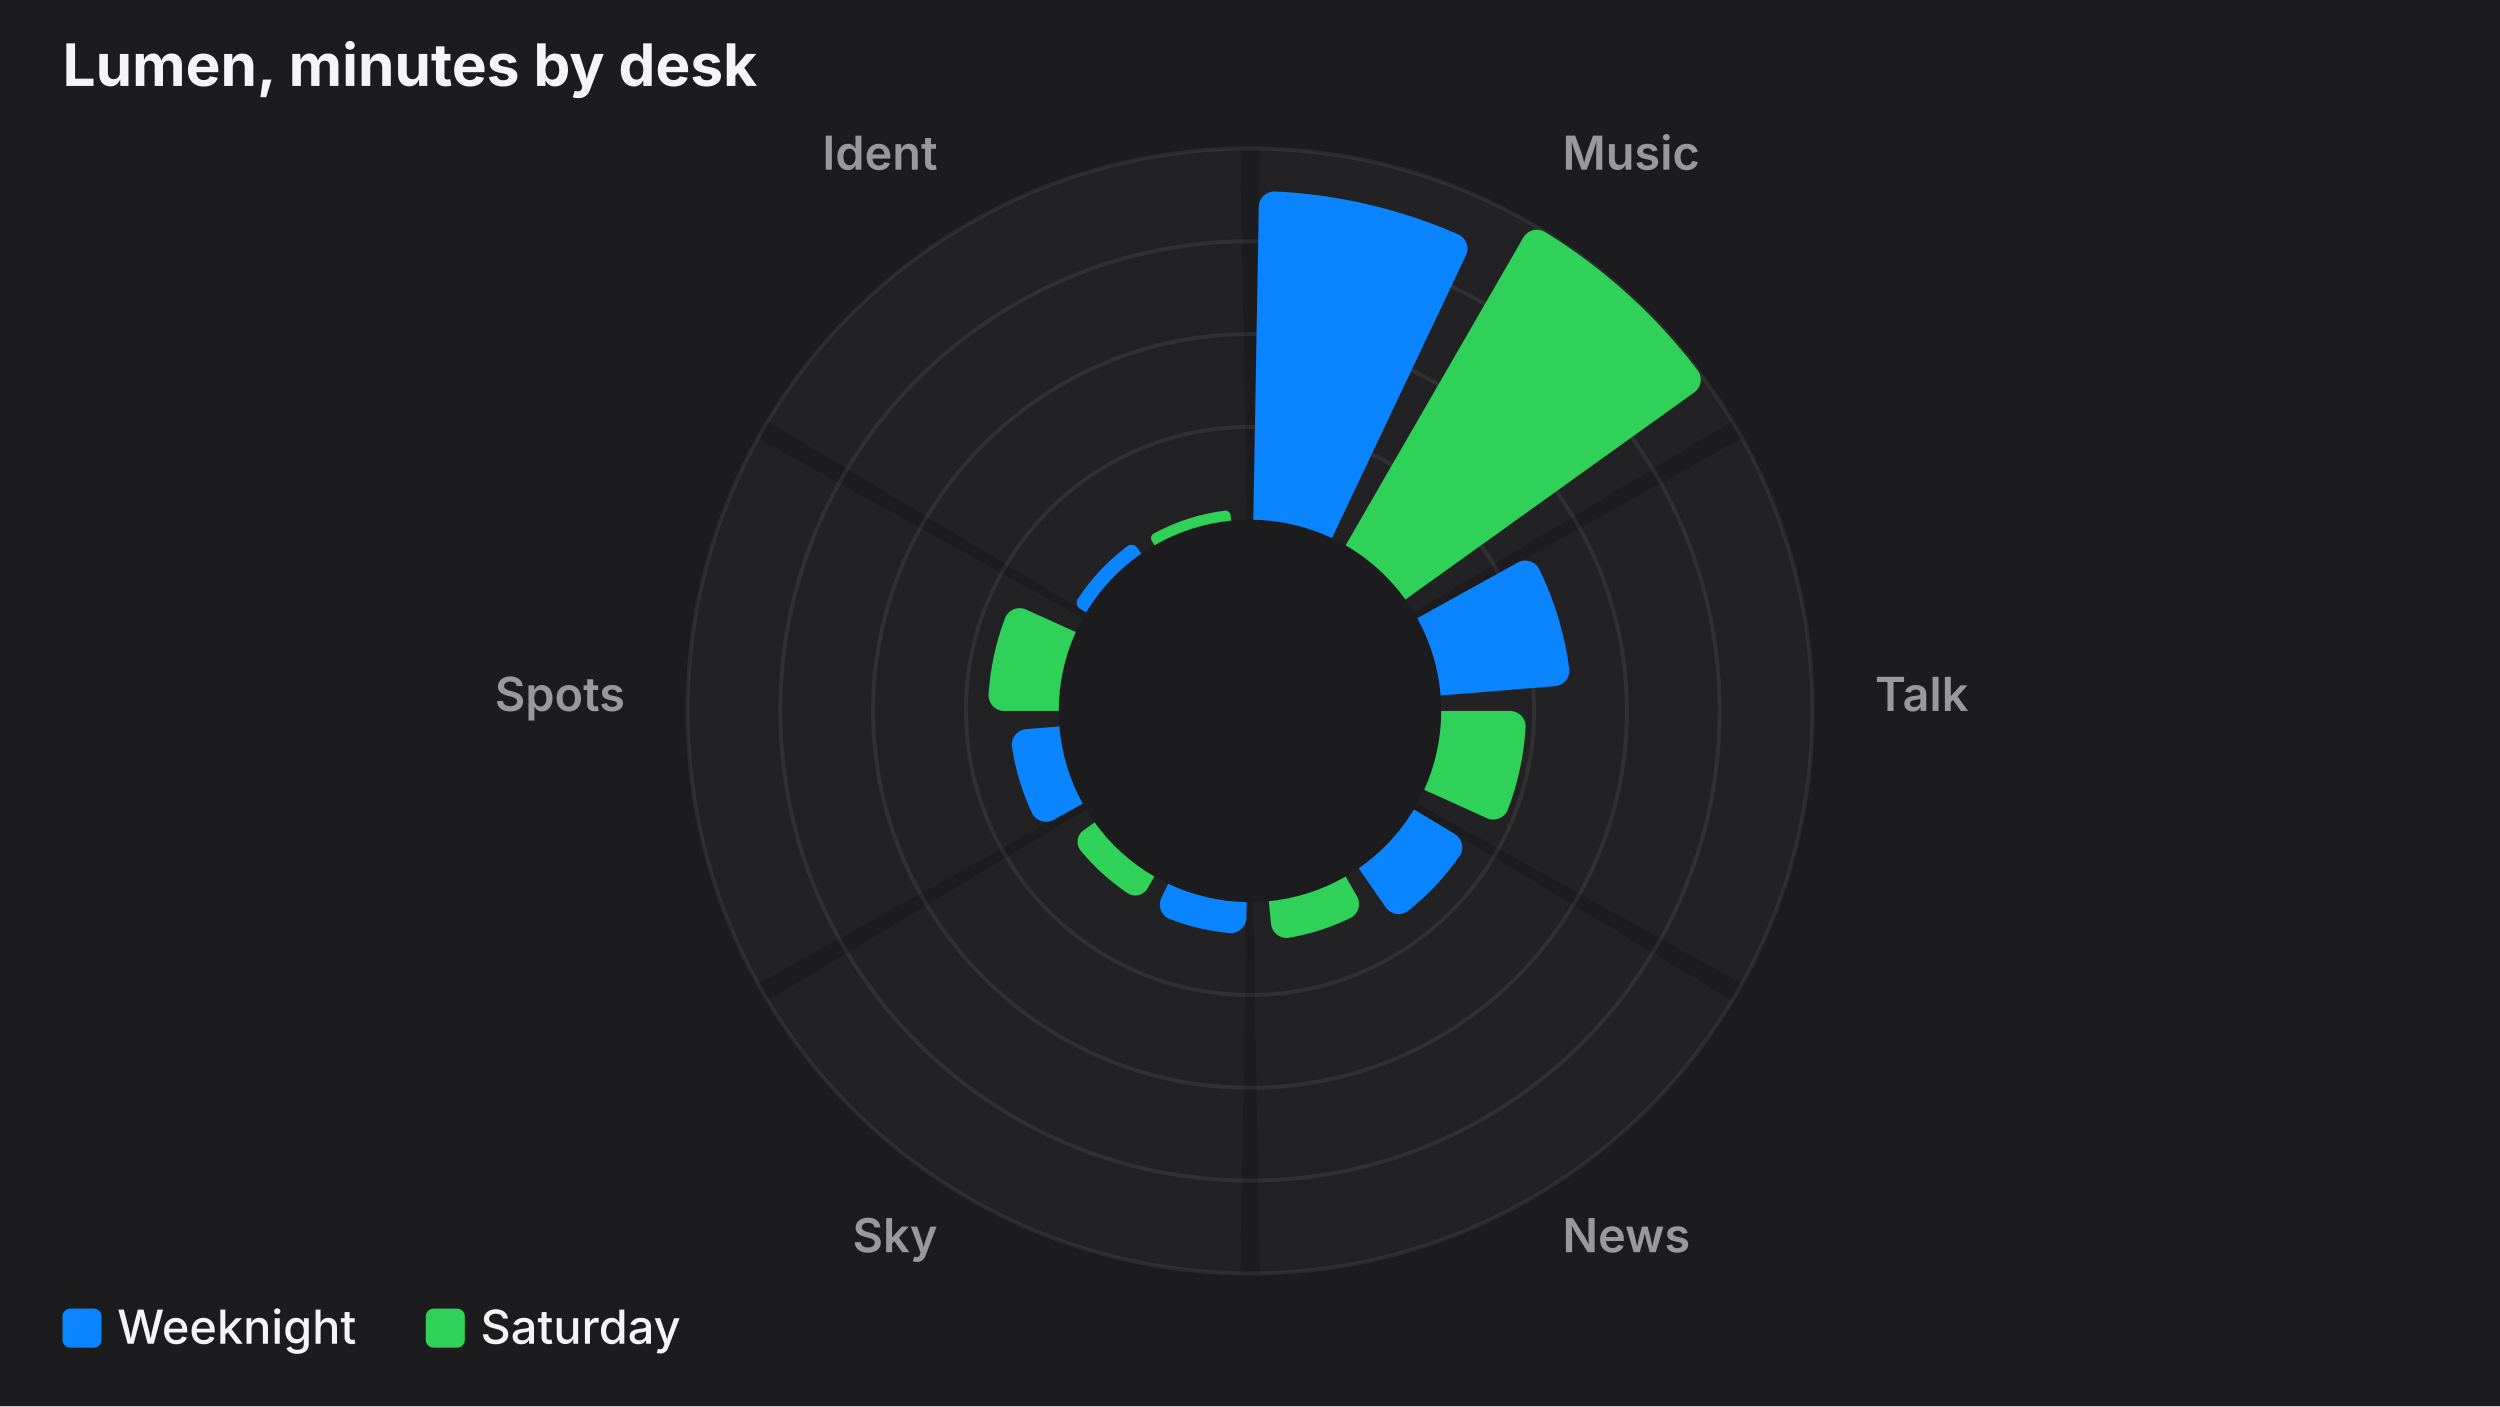
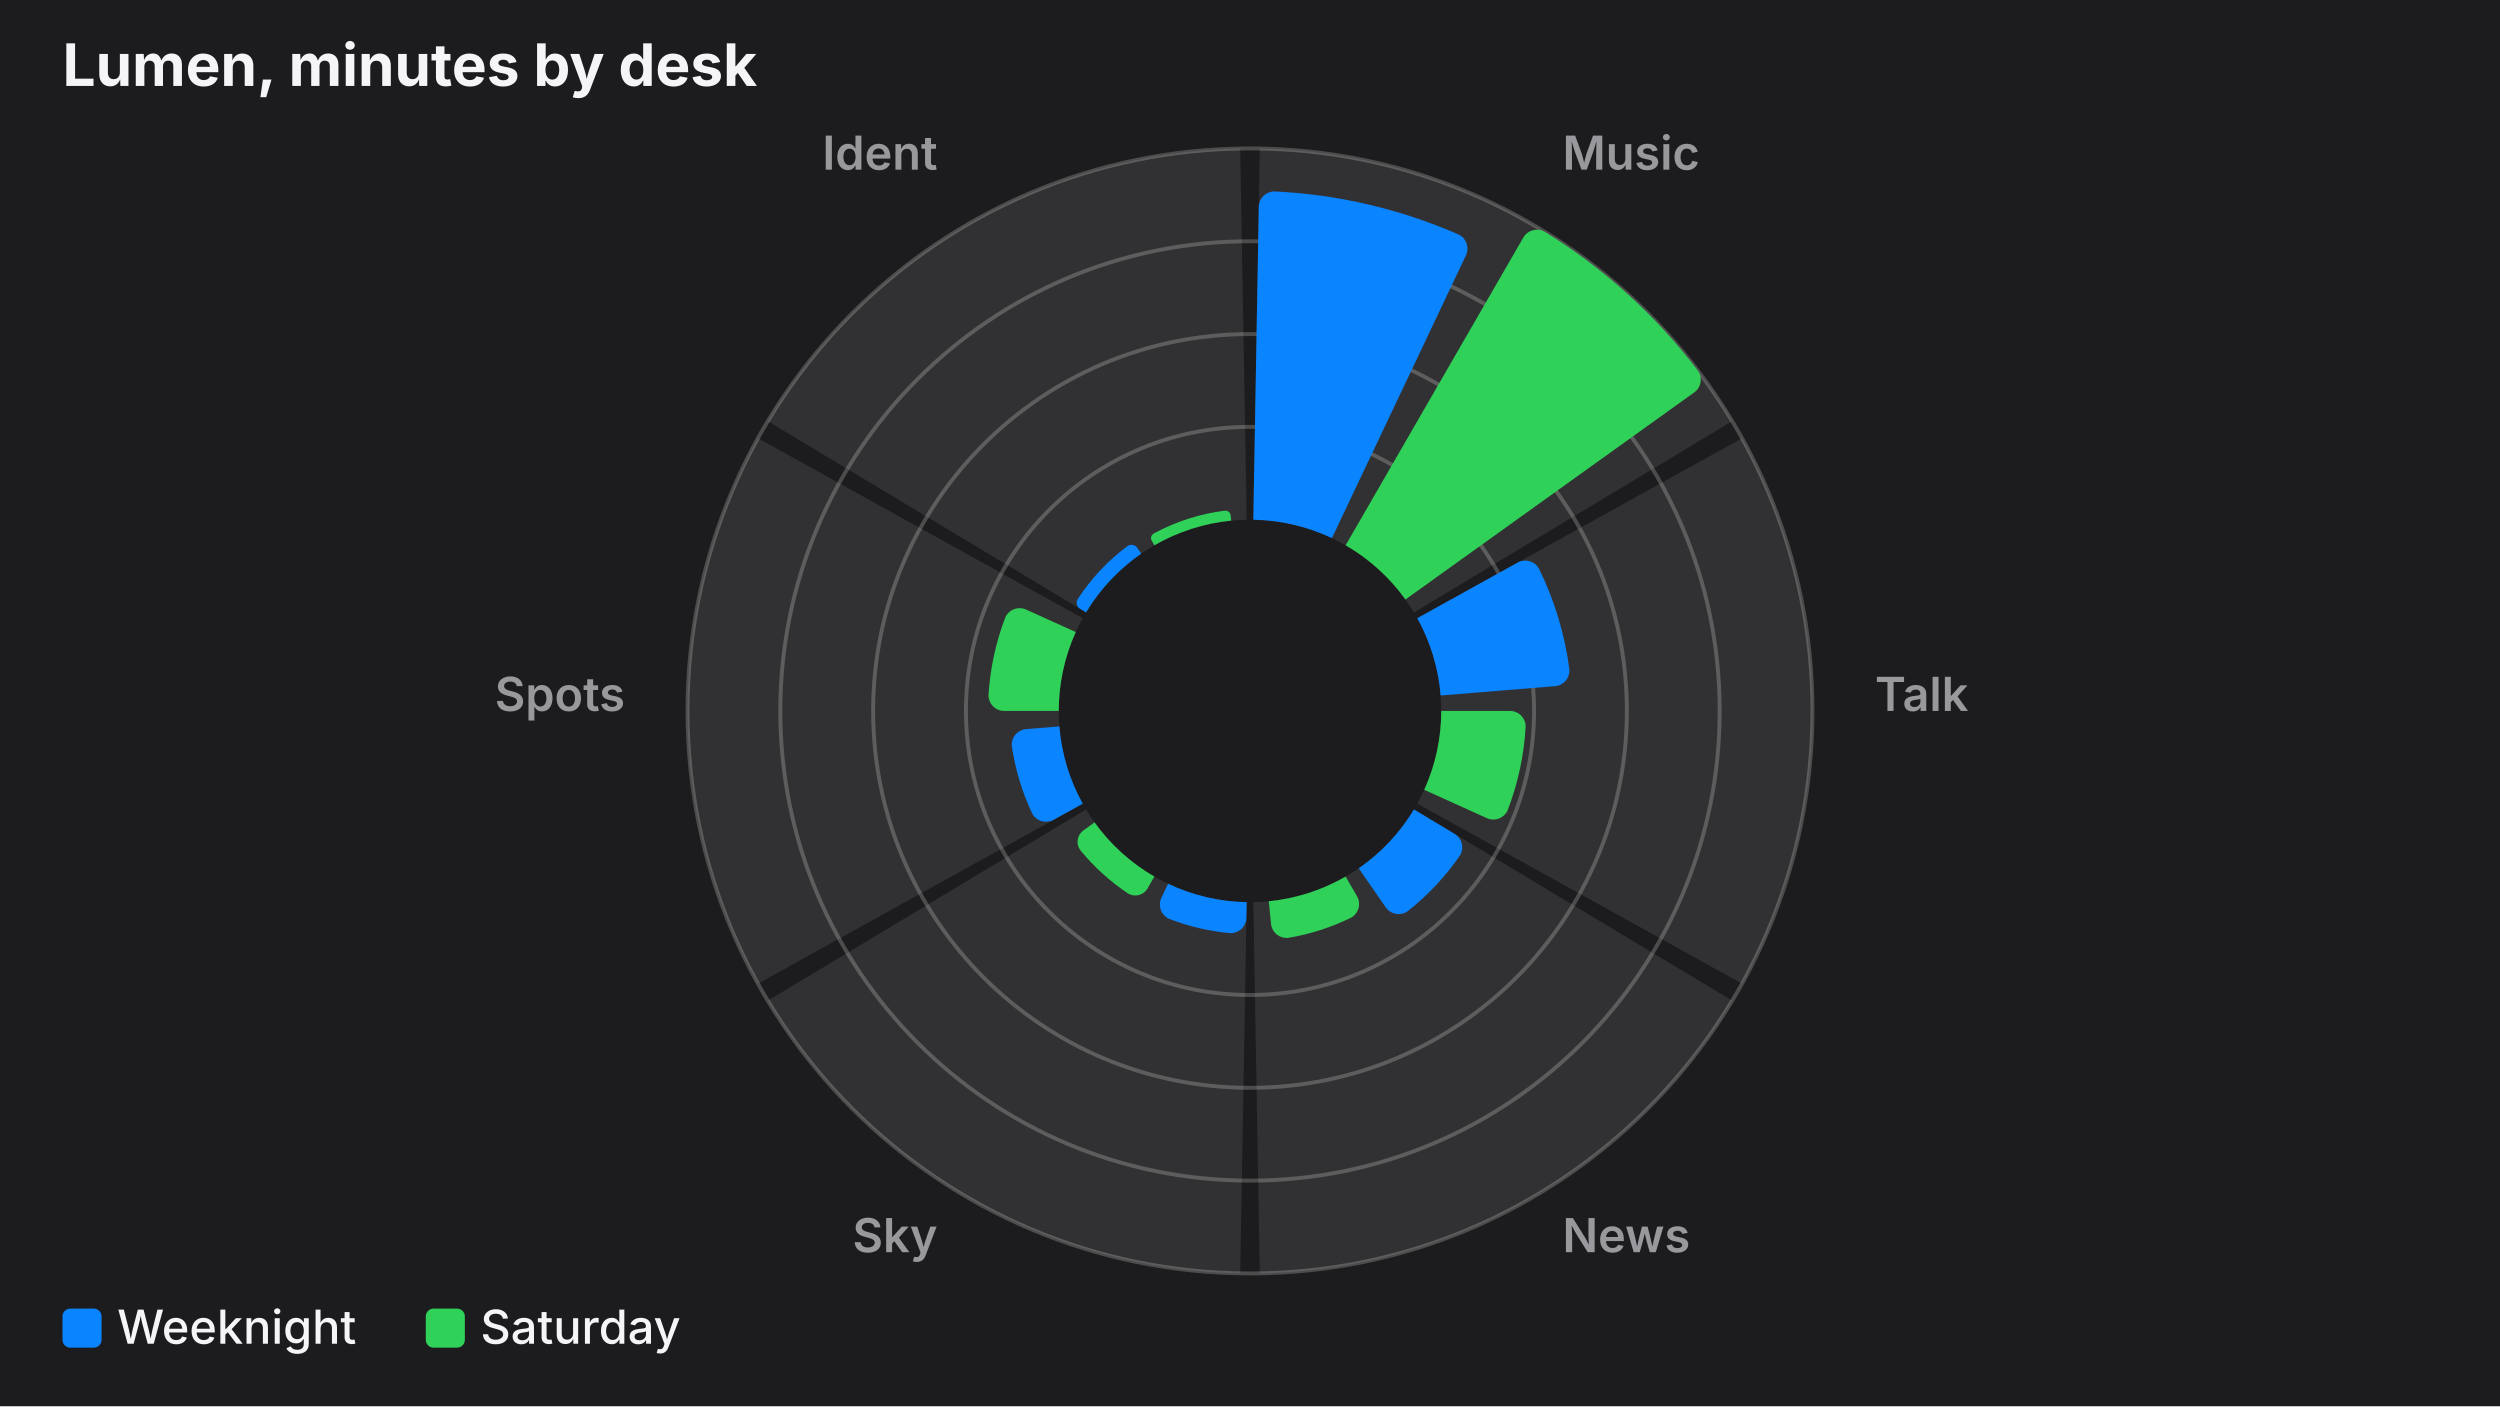
<svg xmlns="http://www.w3.org/2000/svg" width="640" height="360" viewBox="0 0 640 360" role="img" aria-label="Saturday music runs longer, and talk shrinks." class="ck-chart" data-ck-type="radial-bar" data-ck-renderer="radial-bar" data-ck-id="ckqfrrm1" style="color-scheme:dark;font-family:Inter, sans-serif;font-variant-numeric:tabular-nums;font-feature-settings:'tnum'">
  <rect width="100%" height="100%" fill="#1c1c1e" data-ck-card="1" />
  <rect width="100%" height="100%" fill="transparent" />
  <text x="16" y="22" text-anchor="start" fill="#f5f5f7" font-size="15" font-weight="650">Lumen, minutes by desk</text>
  <g data-ck-coordinate="polar">
-     <circle data-ck-grid="polar" cx="320" cy="182" r="72.72" fill="none" stroke="rgba(245, 245, 247, 0.07)" />
-     <circle data-ck-grid="polar" cx="320" cy="182" r="96.48" fill="none" stroke="rgba(245, 245, 247, 0.07)" />
-     <circle data-ck-grid="polar" cx="320" cy="182" r="120.24" fill="none" stroke="rgba(245, 245, 247, 0.07)" />
-     <circle data-ck-grid="polar" cx="320" cy="182" r="144" fill="none" stroke="rgba(245, 245, 247, 0.07)" />
-     <path data-ck-track="1" d="M 322.51 38.02 A 144 144 0 0 1 443.43 107.83 L 361.97 156.78 A 48.96 48.96 0 0 0 320.85 133.05 Z" fill="rgba(245, 245, 247, 0.07)" fill-opacity="0.45" />
+     <circle data-ck-grid="polar" cx="320" cy="182" r="72.72" fill="none" stroke="rgba(245, 245, 247, 0.22)" />
+     <circle data-ck-grid="polar" cx="320" cy="182" r="96.48" fill="none" stroke="rgba(245, 245, 247, 0.22)" />
+     <circle data-ck-grid="polar" cx="320" cy="182" r="120.24" fill="none" stroke="rgba(245, 245, 247, 0.22)" />
+     <circle data-ck-grid="polar" cx="320" cy="182" r="144" fill="none" stroke="rgba(245, 245, 247, 0.22)" />
+     <path data-ck-track="1" d="M 322.51 38.02 A 144 144 0 0 1 443.43 107.83 L 361.97 156.78 A 48.96 48.96 0 0 0 320.85 133.05 Z" fill="rgba(245, 245, 247, 0.22)" fill-opacity="0.45" />
    <path d="M 326.32 49.01 A 133.14 133.14 0 0 1 373.38 60.03 A 4 4 0 0 1 375.31 65.31 L 340.97 137.76 A 48.96 48.96 0 0 0 320.85 133.05 L 322.25 52.88 A 4 4 0 0 1 326.32 49.01 Z" fill="#0a84ff" data-ck-name="Weeknight" data-ck-i="0" data-ck-mark="radial-bar" aria-label="Music, Weeknight: 186" />
    <path d="M 395.44 59.34 A 144 144 0 0 1 434.65 94.87 A 4 4 0 0 1 433.78 100.42 L 359.79 153.47 A 48.96 48.96 0 0 0 344.48 139.6 L 390 60.76 A 4 4 0 0 1 395.44 59.34 Z" fill="#30d158" data-ck-name="Saturday" data-ck-i="0" data-ck-mark="radial-bar" aria-label="Music, Saturday: 210" />
    <text x="400" y="43.44" text-anchor="start" fill="#98989d" font-size="12" font-weight="560">Music</text>
-     <path data-ck-track="1" d="M 445.95 112.19 A 144 144 0 0 1 445.95 251.81 L 362.82 205.74 A 48.96 48.96 0 0 0 362.82 158.26 Z" fill="rgba(245, 245, 247, 0.07)" fill-opacity="0.45" />
+     <path data-ck-track="1" d="M 445.95 112.19 A 144 144 0 0 1 445.95 251.81 L 362.82 205.74 A 48.96 48.96 0 0 0 362.82 158.26 Z" fill="rgba(245, 245, 247, 0.22)" fill-opacity="0.45" />
    <path d="M 393.97 145.57 A 82.45 82.45 0 0 1 401.76 171.35 A 4 4 0 0 1 398.19 175.65 L 368.8 178.04 A 48.96 48.96 0 0 0 362.82 158.26 L 388.61 143.97 A 4 4 0 0 1 393.97 145.57 Z" fill="#0a84ff" data-ck-name="Weeknight" data-ck-i="1" data-ck-mark="radial-bar" aria-label="Talk, Weeknight: 74" />
    <path d="M 390.57 186 A 70.68 70.68 0 0 1 385.94 207.47 A 4 4 0 0 1 380.75 209.5 L 364.6 202.19 A 48.96 48.96 0 0 0 368.96 182 L 386.68 182 A 4 4 0 0 1 390.57 186 Z" fill="#30d158" data-ck-name="Saturday" data-ck-i="1" data-ck-mark="radial-bar" aria-label="Talk, Saturday: 48" />
    <text x="480" y="182" text-anchor="start" fill="#98989d" font-size="12" font-weight="560">Talk</text>
-     <path data-ck-track="1" d="M 443.43 256.17 A 144 144 0 0 1 322.51 325.98 L 320.85 230.95 A 48.96 48.96 0 0 0 361.97 207.22 Z" fill="rgba(245, 245, 247, 0.07)" fill-opacity="0.45" />
+     <path data-ck-track="1" d="M 443.43 256.17 A 144 144 0 0 1 322.51 325.98 L 320.85 230.95 A 48.96 48.96 0 0 0 361.97 207.22 Z" fill="rgba(245, 245, 247, 0.22)" fill-opacity="0.45" />
    <path d="M 373.77 218.97 A 65.25 65.25 0 0 1 360.31 233.31 A 4 4 0 0 1 354.82 232.39 L 347.83 222.28 A 48.96 48.96 0 0 0 361.97 207.22 L 372.5 213.55 A 4 4 0 0 1 373.77 218.97 Z" fill="#0a84ff" data-ck-name="Weeknight" data-ck-i="2" data-ck-mark="radial-bar" aria-label="News, Weeknight: 36" />
    <path d="M 345.93 234.9 A 58.92 58.92 0 0 1 329.75 240.1 A 4 4 0 0 1 325.4 236.65 L 324.81 230.72 A 48.96 48.96 0 0 0 344.48 224.4 L 347.46 229.56 A 4 4 0 0 1 345.93 234.9 Z" fill="#30d158" data-ck-name="Saturday" data-ck-i="2" data-ck-mark="radial-bar" aria-label="News, Saturday: 22" />
    <text x="400" y="320.56" text-anchor="start" fill="#98989d" font-size="12" font-weight="560">News</text>
-     <path data-ck-track="1" d="M 317.49 325.98 A 144 144 0 0 1 196.57 256.17 L 278.03 207.22 A 48.96 48.96 0 0 0 319.15 230.95 Z" fill="rgba(245, 245, 247, 0.07)" fill-opacity="0.45" />
+     <path data-ck-track="1" d="M 317.49 325.98 A 144 144 0 0 1 196.57 256.17 L 278.03 207.22 A 48.96 48.96 0 0 0 319.15 230.95 Z" fill="rgba(245, 245, 247, 0.22)" fill-opacity="0.45" />
    <path d="M 315.01 238.89 A 57.11 57.11 0 0 1 299.21 235.19 A 4 4 0 0 1 297.25 229.99 L 299.03 226.24 A 48.96 48.96 0 0 0 319.15 230.95 L 319.07 235.1 A 4 4 0 0 1 315.01 238.89 Z" fill="#0a84ff" data-ck-name="Weeknight" data-ck-i="3" data-ck-mark="radial-bar" aria-label="Sky, Weeknight: 18" />
    <path d="M 288.82 228.76 A 56.2 56.2 0 0 1 276.53 217.62 A 3.62 3.62 0 0 1 277.27 212.64 L 280.21 210.53 A 48.96 48.96 0 0 0 295.52 224.4 L 293.71 227.54 A 3.62 3.62 0 0 1 288.82 228.76 Z" fill="#30d158" data-ck-name="Saturday" data-ck-i="3" data-ck-mark="radial-bar" aria-label="Sky, Saturday: 16" />
    <text x="240" y="320.56" text-anchor="end" fill="#98989d" font-size="12" font-weight="560">Sky</text>
-     <path data-ck-track="1" d="M 194.05 251.81 A 144 144 0 0 1 194.05 112.19 L 277.18 158.26 A 48.96 48.96 0 0 0 277.18 205.74 Z" fill="rgba(245, 245, 247, 0.07)" fill-opacity="0.45" />
+     <path data-ck-track="1" d="M 194.05 251.81 A 144 144 0 0 1 194.05 112.19 L 277.18 158.26 A 48.96 48.96 0 0 0 277.18 205.74 Z" fill="rgba(245, 245, 247, 0.22)" fill-opacity="0.45" />
    <path d="M 264.27 208.32 A 61.63 61.63 0 0 1 259.02 190.96 A 4 4 0 0 1 262.56 186.66 L 271.2 185.96 A 48.96 48.96 0 0 0 277.18 205.74 L 269.59 209.94 A 4 4 0 0 1 264.27 208.32 Z" fill="#0a84ff" data-ck-name="Weeknight" data-ck-i="4" data-ck-mark="radial-bar" aria-label="Spots, Weeknight: 28" />
    <path d="M 253.06 178 A 67.06 67.06 0 0 1 257.37 158.03 A 4 4 0 0 1 262.55 155.99 L 275.4 161.81 A 48.96 48.96 0 0 0 271.04 182 L 256.94 182 A 4 4 0 0 1 253.06 178 Z" fill="#30d158" data-ck-name="Saturday" data-ck-i="4" data-ck-mark="radial-bar" aria-label="Spots, Saturday: 40" />
    <text x="160" y="182" text-anchor="end" fill="#98989d" font-size="12" font-weight="560">Spots</text>
-     <path data-ck-track="1" d="M 196.57 107.83 A 144 144 0 0 1 317.49 38.02 L 319.15 133.05 A 48.96 48.96 0 0 0 278.03 156.78 Z" fill="rgba(245, 245, 247, 0.07)" fill-opacity="0.45" />
+     <path data-ck-track="1" d="M 196.57 107.83 A 144 144 0 0 1 317.49 38.02 L 319.15 133.05 A 48.96 48.96 0 0 0 278.03 156.78 Z" fill="rgba(245, 245, 247, 0.22)" fill-opacity="0.45" />
    <path d="M 275.89 153.38 A 52.58 52.58 0 0 1 288.64 139.79 A 1.81 1.81 0 0 1 291.14 140.23 L 292.17 141.72 A 48.96 48.96 0 0 0 278.03 156.78 L 276.48 155.85 A 1.81 1.81 0 0 1 275.89 153.38 Z" fill="#0a84ff" data-ck-name="Weeknight" data-ck-i="5" data-ck-mark="radial-bar" aria-label="Ident, Weeknight: 8" />
    <path d="M 295.35 136.58 A 51.68 51.68 0 0 1 313.57 130.73 A 1.36 1.36 0 0 1 315.05 131.93 L 315.19 133.28 A 48.96 48.96 0 0 0 295.52 139.6 L 294.84 138.42 A 1.36 1.36 0 0 1 295.35 136.58 Z" fill="#30d158" data-ck-name="Saturday" data-ck-i="5" data-ck-mark="radial-bar" aria-label="Ident, Saturday: 6" />
    <text x="240" y="43.44" text-anchor="end" fill="#98989d" font-size="12" font-weight="560">Ident</text>
  </g>
  <rect x="16" y="335" width="10" height="10" rx="2" fill="#0a84ff" />
  <text x="30" y="344" text-anchor="start" fill="#f5f5f7" font-size="12" font-weight="500">Weeknight</text>
  <rect x="109" y="335" width="10" height="10" rx="2" fill="#30d158" />
  <text x="123" y="344" text-anchor="start" fill="#f5f5f7" font-size="12" font-weight="500">Saturday</text>
</svg>
